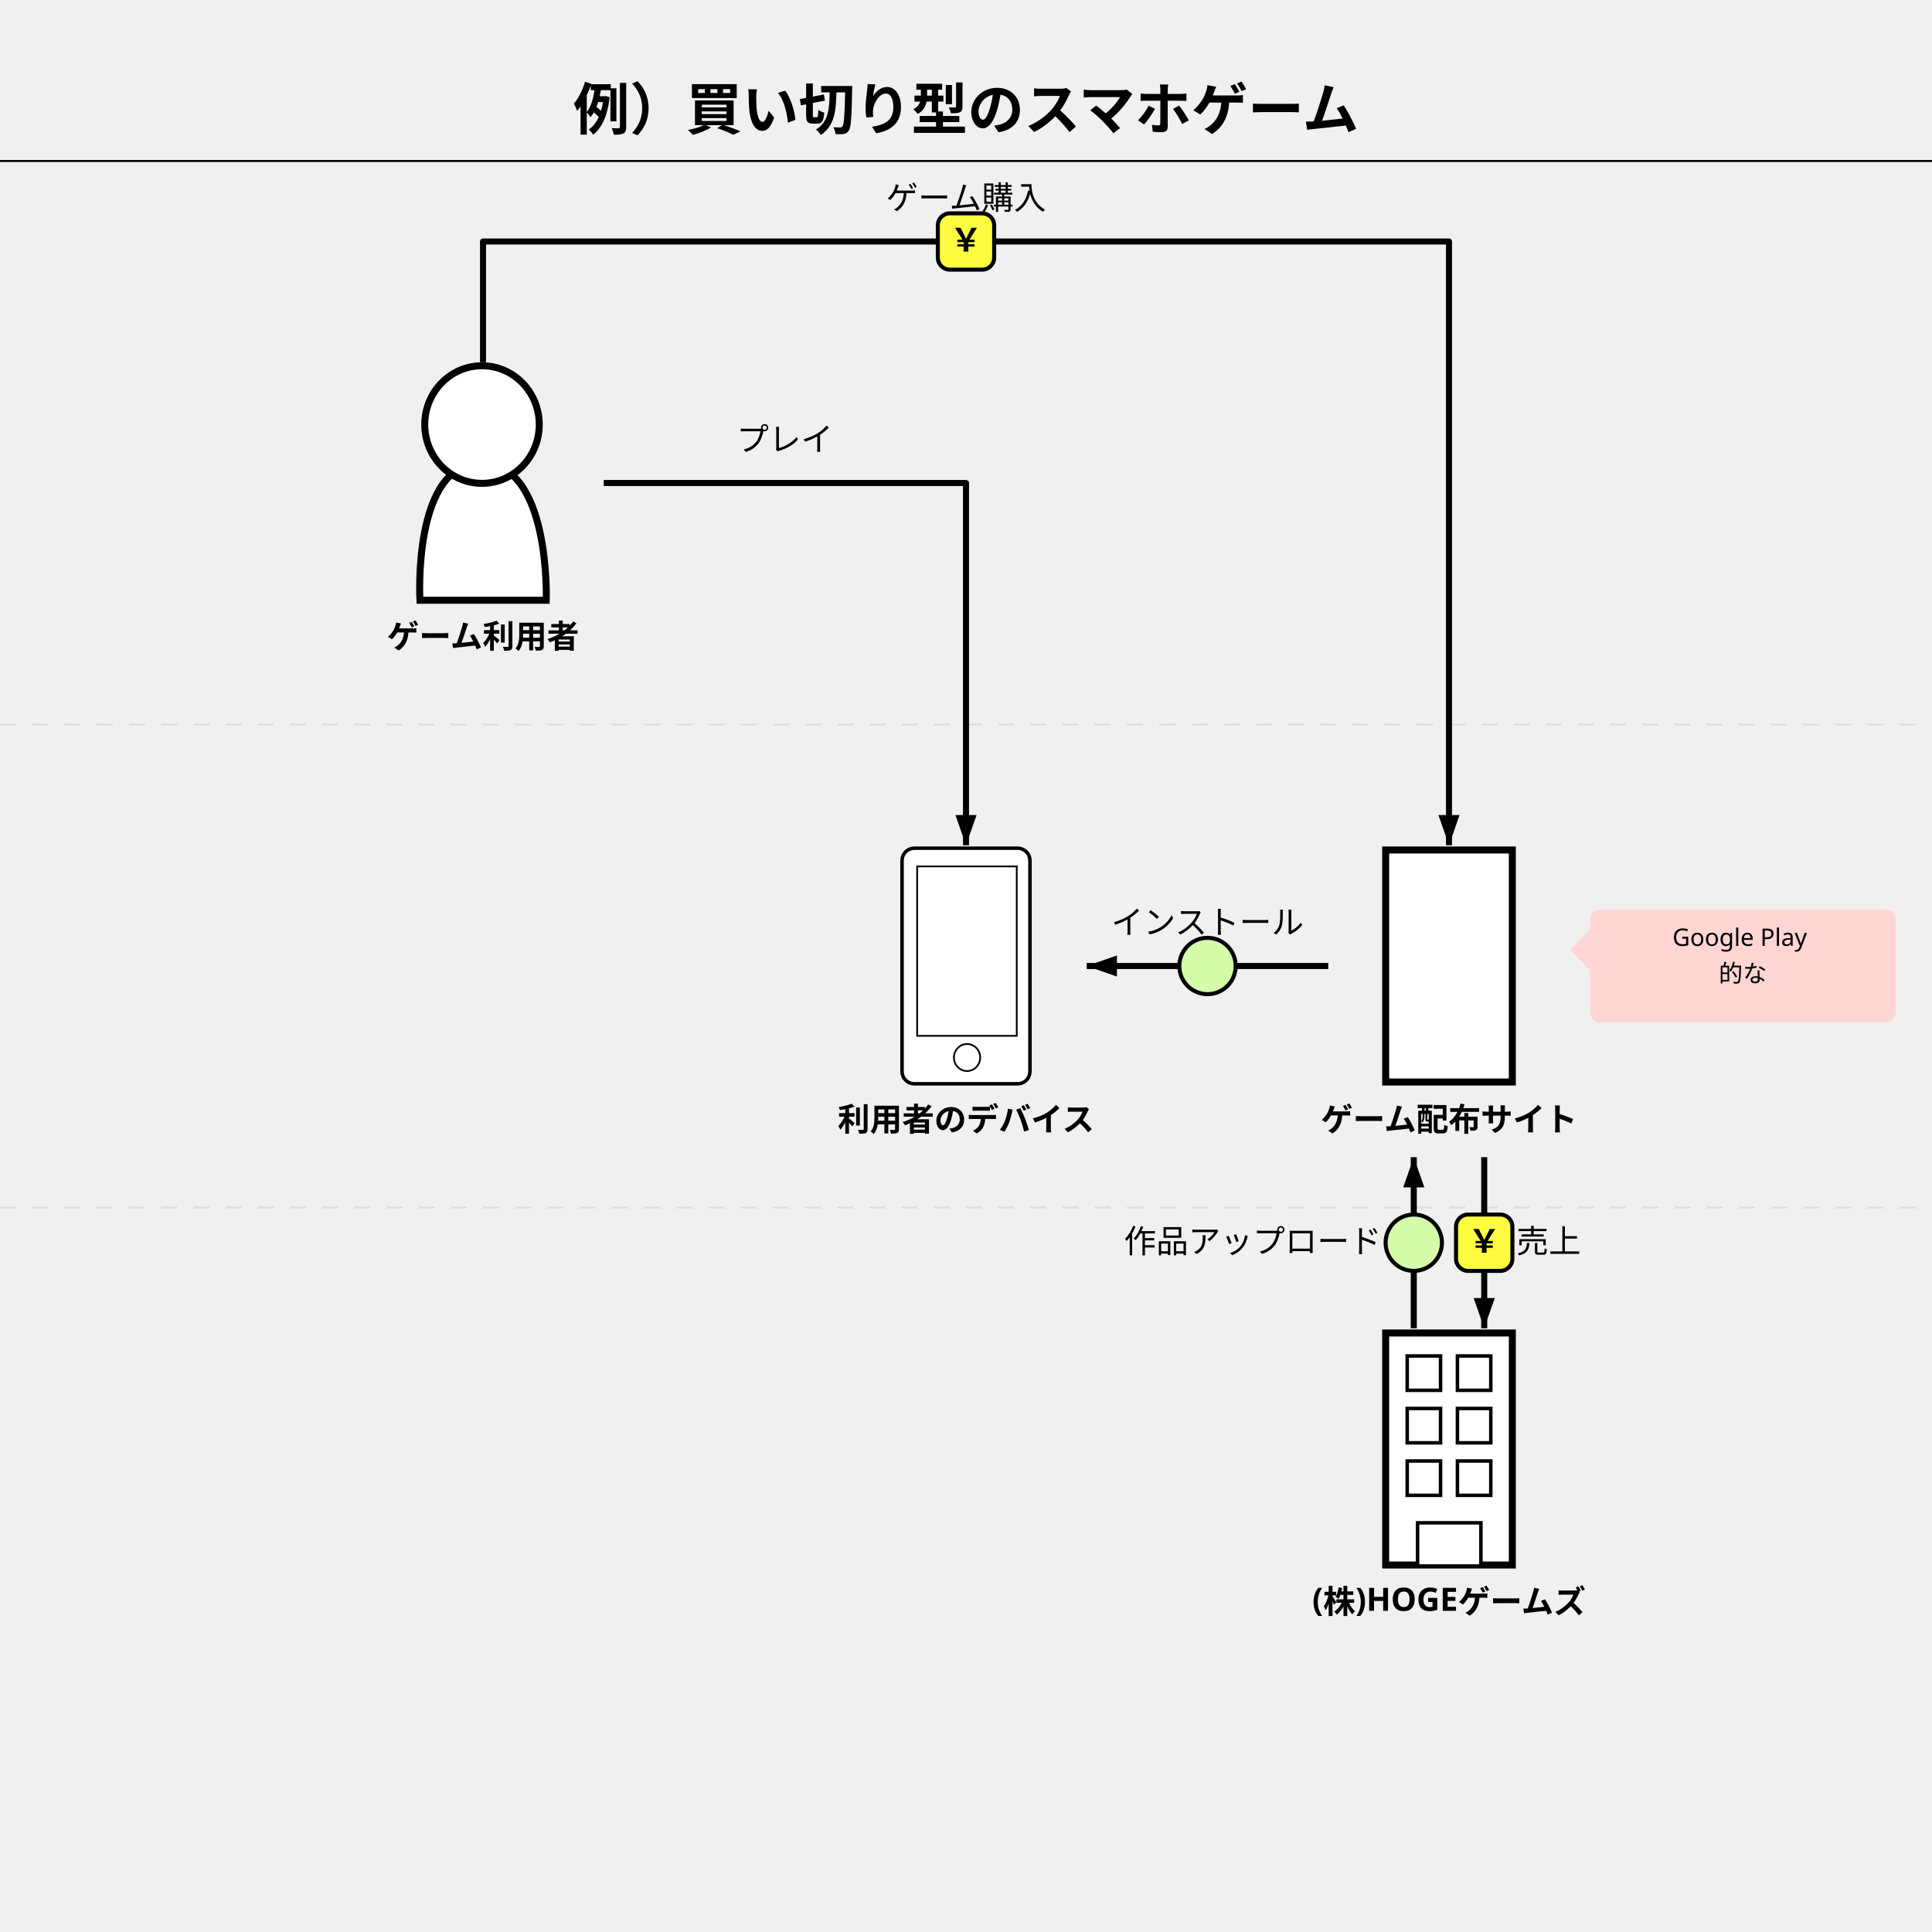
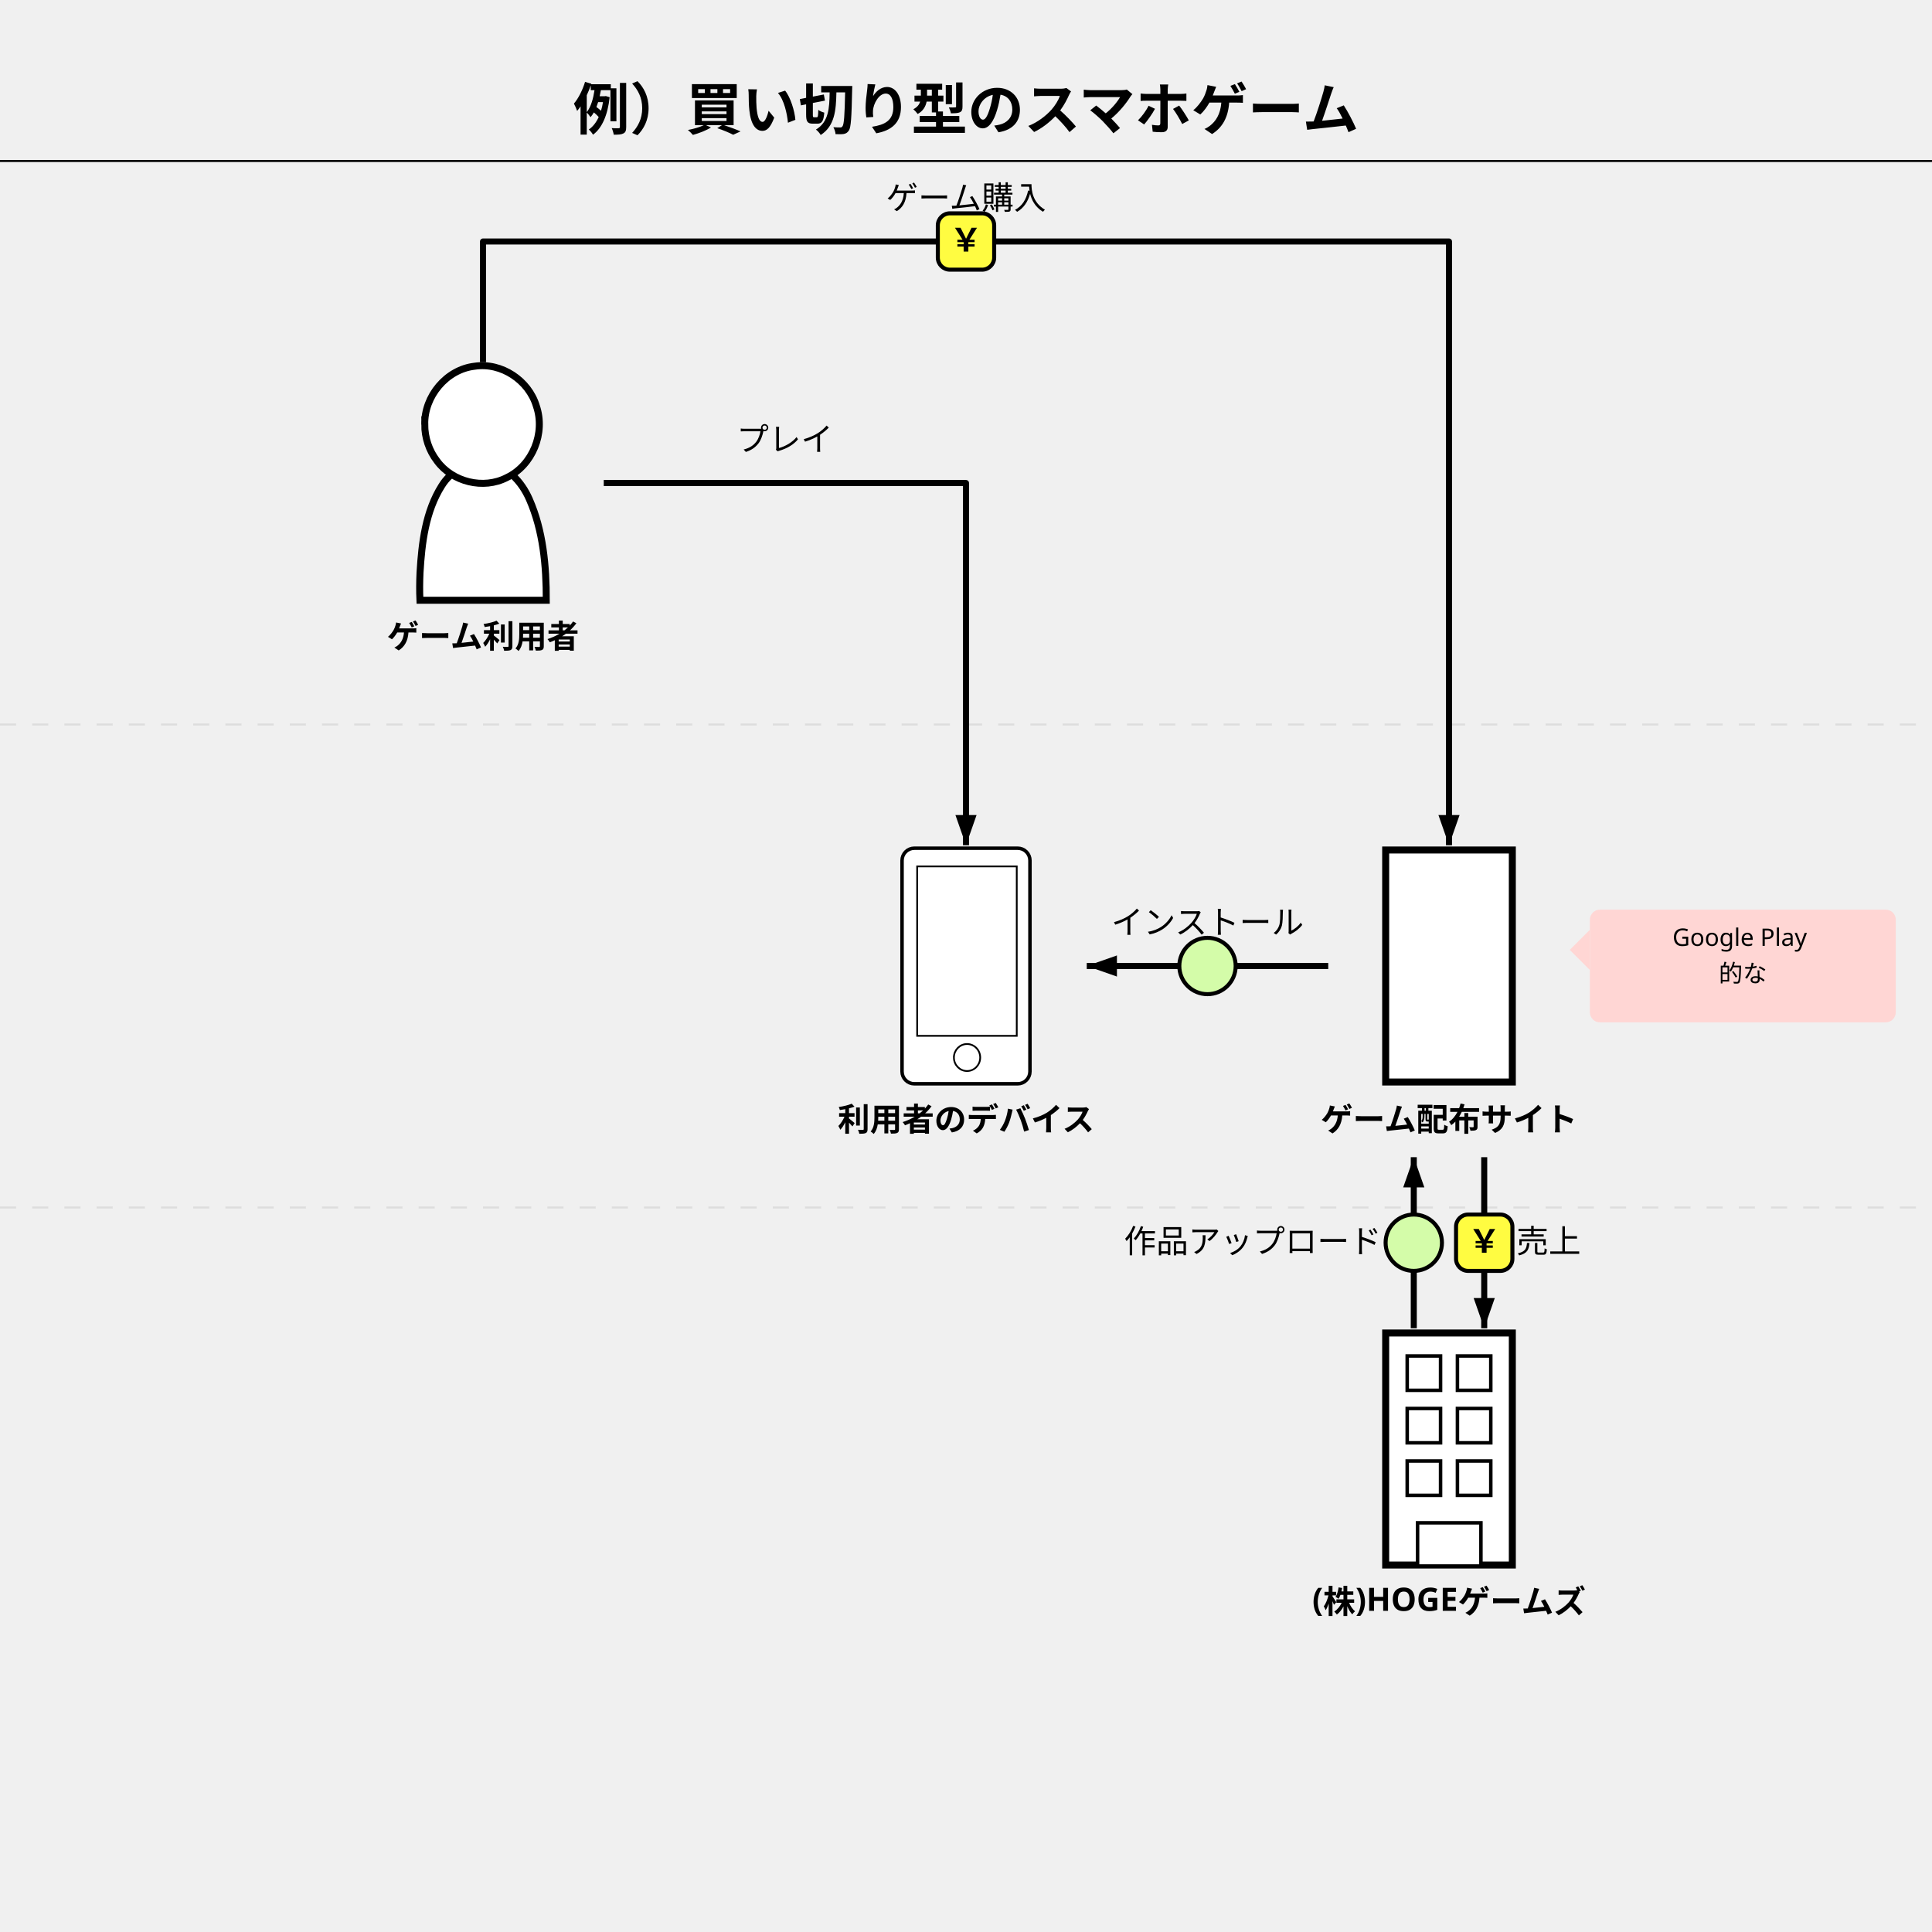
<svg xmlns="http://www.w3.org/2000/svg" version="1.1" viewBox="0.0 0.0 960.0 960.0" width="960" height="960">
  <text x="480.0" y="40" font-size="28" font-family="sans-serif" font-weight="bold" fill="#000000" text-anchor="middle" dominant-baseline="hanging">例）買い切り型のスマホゲーム</text>
  <line x1="0" y1="80" x2="960.0" y2="80" stroke="#000000" stroke-width="1" />
  <defs>
    <marker id="marker_object" markerWidth="5" markerHeight="3.5" refX="5" refY="1.75" orient="auto" markerUnits="strokeWidth">
      <path d="M 0,0 L 5,1.75 L 0,3.5 Z" fill="#000000" />
    </marker>
    <marker id="marker_money" markerWidth="5" markerHeight="3.5" refX="5" refY="1.75" orient="auto" markerUnits="strokeWidth">
      <path d="M 0,0 L 5,1.75 L 0,3.5 Z" fill="#000000" />
    </marker>
    <marker id="marker_information" markerWidth="5" markerHeight="3.5" refX="5" refY="1.75" orient="auto" markerUnits="strokeWidth">
      <path d="M 0,0 L 5,1.75 L 0,3.5 Z" fill="#000000" />
    </marker>
    <marker id="marker_other" markerWidth="5" markerHeight="3.5" refX="5" refY="1.75" orient="auto" markerUnits="strokeWidth">
      <path d="M 0,0 L 5,1.75 L 0,3.5 Z" fill="#000000" />
    </marker>
  </defs>
  <g id="grid_lines">
    <line x1="0" y1="360.0" x2="960.0" y2="360.0" stroke="#dddddd" stroke-width="1" stroke-dasharray="8,8" />
    <line x1="0" y1="600.0" x2="960.0" y2="600.0" stroke="#dddddd" stroke-width="1" stroke-dasharray="8,8" />
  </g>
  <g id="entities">
    <g id="entity_0" data-bizgram-object="entity" data-bizgram-type="user" data-bizgram-name="ゲーム利用者" data-bizgram-position="0">
      <g transform="translate(180.0, 180.0)">
        <g transform="translate(26.79084, 0.0)">
          <g transform="scale(3.282149, 3.282149)">
            <g transform="translate(-94.88189,-130.2193)">
              <g id="g1824">
-                 <path style="fill:none;stroke:none;stroke-width:0.998;stroke-linecap:round;stroke-linejoin:round" d="M 94.916,148.5 V 130.478 H 105 115.084 V 148.5 166.522 H 105 94.916 Z" id="path1111" />
+                 <path style="fill:none;stroke:none;stroke-width:0.998;stroke-linecap:round;stroke-linejoin:round" d="m 94.916,148.5 c 0,-6.007 0,-12.015 0,-18.022 6.723,0 13.446,0 20.169,0 0,12.015 0,24.029 0,36.044 -6.723,0 -13.446,0 -20.169,0 0,-6.007 0,-12.015 0,-18.022 z" id="path1111" />
                <g id="g1700" transform="translate(73.28155,-29.02709)">
-                   <path fill="#ffffff" d="m 22.17,195.279 h 19.128 c 0,0 0.679,-20.77 -9.815,-20.77 -10.494,0 -9.313,20.77 -9.313,20.77 z" fill-rule="evenodd" id="path87" style="fill:none;stroke-width:0.265" />
-                   <path stroke="#000000" stroke-width="1.058" stroke-miterlimit="400" stroke-linecap="butt" d="m 22.17,195.279 h 19.128 c 0,0 0.679,-20.77 -9.815,-20.77 -10.494,0 -9.313,20.77 -9.313,20.77 z" fill-rule="evenodd" id="path89" style="fill:#ffffff" />
-                   <path fill="#ffffff" d="m 22.9,168.679 c 0,-4.917 3.881,-8.903 8.668,-8.903 2.299,0 4.504,0.938 6.129,2.608 1.626,1.67 2.539,3.934 2.539,6.295 0,4.917 -3.881,8.903 -8.668,8.903 -4.787,0 -8.668,-3.986 -8.668,-8.903 z" fill-rule="evenodd" id="path91" style="fill:none;stroke-width:0.265" />
-                   <path stroke="#000000" stroke-width="1.058" stroke-miterlimit="400" stroke-linecap="butt" d="m 22.9,168.679 c 0,-4.917 3.881,-8.903 8.668,-8.903 2.299,0 4.504,0.938 6.129,2.608 1.626,1.67 2.539,3.934 2.539,6.295 0,4.917 -3.881,8.903 -8.668,8.903 -4.787,0 -8.668,-3.986 -8.668,-8.903 z" fill-rule="evenodd" id="path93" style="fill:#ffffff" />
+                   <path fill="#ffffff" d="m 22.17,195.279 c 6.376,0 12.752,0 19.128,0 0.009,-5.183 -0.461,-10.52 -2.572,-15.313 -1.171,-2.665 -3.45,-5.2 -6.523,-5.423 -2.684,-0.347 -5.334,1.131 -6.729,3.396 -2.462,3.897 -3.021,8.629 -3.29,13.137 -0.062,1.4 -0.078,2.803 -0.014,4.203 z" fill-rule="evenodd" id="path87" style="fill:none;stroke-width:0.265" />
+                   <path stroke="#000000" stroke-width="1.058" stroke-miterlimit="400" stroke-linecap="butt" d="m 22.17,195.279 c 6.376,0 12.752,0 19.128,0 0.009,-5.183 -0.461,-10.52 -2.572,-15.313 -1.171,-2.665 -3.45,-5.2 -6.523,-5.423 -2.684,-0.347 -5.334,1.131 -6.729,3.396 -2.462,3.897 -3.021,8.629 -3.29,13.137 -0.062,1.4 -0.078,2.803 -0.014,4.203 z" fill-rule="evenodd" id="path89" style="fill:#ffffff" />
+                   <path fill="#ffffff" d="m 22.9,168.679 c -0.099,-4.273 3.279,-8.347 7.564,-8.832 4.047,-0.61 8.173,2.144 9.334,6.035 1.398,4.063 -0.567,8.968 -4.472,10.822 -3.542,1.84 -8.234,0.685 -10.578,-2.529 -1.202,-1.562 -1.855,-3.527 -1.849,-5.497 z" fill-rule="evenodd" id="path91" style="fill:none;stroke-width:0.265" />
+                   <path stroke="#000000" stroke-width="1.058" stroke-miterlimit="400" stroke-linecap="butt" d="m 22.9,168.679 c -0.099,-4.273 3.279,-8.347 7.564,-8.832 4.047,-0.61 8.173,2.144 9.334,6.035 1.398,4.063 -0.567,8.968 -4.472,10.822 -3.542,1.84 -8.234,0.685 -10.578,-2.529 -1.202,-1.562 -1.855,-3.527 -1.849,-5.497 z" fill-rule="evenodd" id="path93" style="fill:#ffffff" />
                </g>
              </g>
            </g>
          </g>
        </g>
      </g>
      <text x="240.0" y="308.0" font-size="16" font-family="sans-serif" font-weight="bold" text-anchor="middle" dominant-baseline="text-before-edge" fill="#000000">
        <tspan x="240.0" dy="0">ゲーム利用者</tspan>
      </text>
    </g>
    <g id="entity_1" data-bizgram-object="entity" data-bizgram-type="smartphone" data-bizgram-name="利用者のデバイス" data-bizgram-position="4">
      <g transform="translate(420.0, 420.0)">
        <g transform="translate(26.79084, 0.0)">
          <g transform="scale(3.282149, 3.282149)">
            <g transform="translate(-94.88189,-130.2193)">
              <path style="fill:none;stroke:none;stroke-width:0.998;stroke-linecap:round;stroke-linejoin:round" d="M 94.916,148.5 V 130.478 H 105 115.084 V 148.5 166.522 H 105 94.916 Z" id="path1111" />
              <g id="g27996" transform="translate(30.76236,-5.908436)">
                <path stroke="#000000" stroke-width="1.058" stroke-miterlimit="400" stroke-linecap="butt" d="m 64.821,138.434 c 0,-0.881 0.714,-1.595 1.595,-1.595 h 15.645 c 0.423,0 0.829,0.168 1.128,0.467 0.299,0.299 0.467,0.705 0.467,1.128 v 31.948 c 0,0.881 -0.714,1.595 -1.595,1.595 H 66.415 c -0.881,0 -1.595,-0.714 -1.595,-1.595 z" fill-rule="evenodd" id="path97" />
                <path fill="#ffffff" d="m 64.821,138.434 c 0,-0.881 0.714,-1.595 1.595,-1.595 h 15.645 c 0.423,0 0.829,0.168 1.128,0.467 0.299,0.299 0.467,0.705 0.467,1.128 v 31.948 c 0,0.881 -0.714,1.595 -1.595,1.595 H 66.415 c -0.881,0 -1.595,-0.714 -1.595,-1.595 z" fill-rule="evenodd" id="path95" style="stroke-width:0.265" />
                <path stroke="#000000" stroke-width="0.529" stroke-miterlimit="400" stroke-linecap="butt" d="m 66.976,139.462 h 14.812 v 25.387 H 66.976 Z" fill-rule="evenodd" id="path101" />
                <path fill="#ffffff" d="m 66.976,139.462 h 14.812 v 25.387 H 66.976 Z" fill-rule="evenodd" id="path99" style="stroke-width:0.265" />
                <path stroke="#000000" stroke-width="0.529" stroke-miterlimit="400" stroke-linecap="butt" d="m 72.539,168.264 c 0,-1.056 0.832,-1.912 1.859,-1.912 0.493,0 0.966,0.201 1.314,0.56 0.349,0.359 0.544,0.845 0.544,1.352 0,1.056 -0.832,1.912 -1.859,1.912 -1.027,0 -1.859,-0.856 -1.859,-1.912 z" fill-rule="evenodd" id="path105" />
                <path fill="#ffffff" d="m 72.539,168.264 c 0,-1.056 0.832,-1.912 1.859,-1.912 0.493,0 0.966,0.201 1.314,0.56 0.349,0.359 0.544,0.845 0.544,1.352 0,1.056 -0.832,1.912 -1.859,1.912 -1.027,0 -1.859,-0.856 -1.859,-1.912 z" fill-rule="evenodd" id="path103" style="stroke-width:0.265" />
              </g>
            </g>
          </g>
        </g>
      </g>
      <text x="480.0" y="548.0" font-size="16" font-family="sans-serif" font-weight="bold" text-anchor="middle" dominant-baseline="text-before-edge" fill="#000000">
        <tspan x="480.0" dy="0">利用者のデバイス</tspan>
      </text>
    </g>
    <g id="entity_2" data-bizgram-object="entity" data-bizgram-type="other" data-bizgram-name="ゲーム配布サイト" data-bizgram-position="5">
      <g transform="translate(660.0, 420.0)">
        <g transform="translate(26.79084, 0.0)">
          <g transform="scale(3.282149, 3.282149)">
            <g transform="translate(-94.88189,-130.2193)">
              <g id="g28630" transform="translate(23.62609,12.61326)">
                <g id="g21284" transform="matrix(0.2645833,0,0,0.2645833,-235.9493,79.86293)" style="fill:#ffffff">
                  <path fill="#000000" fill-opacity="0" d="m 1163.096,145.366 h 72.472 v 132.756 h -72.472 z" fill-rule="evenodd" id="path37" style="fill:#ffffff" />
                  <path stroke="#000000" stroke-width="4" stroke-miterlimit="400" stroke-linecap="butt" d="m 1163.096,145.366 h 72.472 v 132.756 h -72.472 z" fill-rule="evenodd" id="path39" style="fill:#ffffff" />
                </g>
              </g>
            </g>
          </g>
        </g>
      </g>
      <text x="720.0" y="548.0" font-size="16" font-family="sans-serif" font-weight="bold" text-anchor="middle" dominant-baseline="text-before-edge" fill="#000000">
        <tspan x="720.0" dy="0">ゲーム配布サイト</tspan>
      </text>
    </g>
    <g id="entity_3" data-bizgram-object="entity" data-bizgram-type="company" data-bizgram-name="(株)HOGEゲームズ" data-bizgram-position="8">
      <g transform="translate(660.0, 660.0)">
        <g transform="translate(26.79084, 0.0)">
          <g transform="scale(3.282149, 3.282149)">
            <g transform="translate(-94.88189,-130.2193)">
              <path style="fill:none;stroke:none;stroke-width:0.998;stroke-linecap:round;stroke-linejoin:round" d="M 94.916,148.5 V 130.478 H 105 115.084 V 148.5 166.522 H 105 94.916 Z" id="path1111" />
              <g id="g2207" transform="translate(88.33292,-53.07004)">
                <path fill="#ffffff" d="M 7.08,184.008 H 26.255 v 35.125 H 7.08 Z" fill-rule="evenodd" id="path413" style="fill:#ffffff;stroke:#000000;stroke-width:0.265" />
                <path stroke="#000000" stroke-width="1.058" stroke-miterlimit="400" stroke-linecap="butt" d="M 7.08,184.008 H 26.255 v 35.125 H 7.08 Z" fill-rule="evenodd" id="path415" style="fill:#ffffff;stroke:#000000" />
                <path fill="#ffffff" d="m 10.339,187.485 h 5.05 v 5.2 h -5.05 z" fill-rule="evenodd" id="path417" style="fill:#ffffff;stroke:#000000;stroke-width:0.265" />
                <path stroke="#000000" stroke-width="0.529" stroke-miterlimit="400" stroke-linecap="butt" d="m 10.339,187.485 h 5.05 v 5.2 h -5.05 z" fill-rule="evenodd" id="path419" style="fill:#ffffff;stroke:#000000" />
                <path fill="#ffffff" d="m 17.944,187.485 h 5.05 v 5.2 h -5.05 z" fill-rule="evenodd" id="path421" style="fill:#ffffff;stroke:#000000;stroke-width:0.265" />
                <path stroke="#000000" stroke-width="0.529" stroke-miterlimit="400" stroke-linecap="butt" d="m 17.944,187.485 h 5.05 v 5.2 h -5.05 z" fill-rule="evenodd" id="path423" style="fill:#ffffff;stroke:#000000" />
                <path fill="#ffffff" d="m 10.339,195.435 h 5.05 v 5.2 h -5.05 z" fill-rule="evenodd" id="path425" style="fill:#ffffff;stroke:#000000;stroke-width:0.265" />
                <path stroke="#000000" stroke-width="0.529" stroke-miterlimit="400" stroke-linecap="butt" d="m 10.339,195.435 h 5.05 v 5.2 h -5.05 z" fill-rule="evenodd" id="path427" style="fill:#ffffff;stroke:#000000" />
                <path fill="#ffffff" d="m 17.944,195.435 h 5.05 v 5.2 h -5.05 z" fill-rule="evenodd" id="path429" style="fill:#ffffff;stroke:#000000;stroke-width:0.265" />
                <path stroke="#000000" stroke-width="0.529" stroke-miterlimit="400" stroke-linecap="butt" d="m 17.944,195.435 h 5.05 v 5.2 h -5.05 z" fill-rule="evenodd" id="path431" style="fill:#ffffff;stroke:#000000" />
                <path fill="#ffffff" d="m 10.339,203.386 h 5.05 v 5.2 h -5.05 z" fill-rule="evenodd" id="path433" style="fill:#ffffff;stroke:#000000;stroke-width:0.265" />
                <path stroke="#000000" stroke-width="0.529" stroke-miterlimit="400" stroke-linecap="butt" d="m 10.339,203.386 h 5.05 v 5.2 h -5.05 z" fill-rule="evenodd" id="path435" style="fill:#ffffff;stroke:#000000" />
                <path fill="#ffffff" d="m 17.944,203.386 h 5.05 v 5.2 h -5.05 z" fill-rule="evenodd" id="path437" style="fill:#ffffff;stroke:#000000;stroke-width:0.265" />
                <path stroke="#000000" stroke-width="0.529" stroke-miterlimit="400" stroke-linecap="butt" d="m 17.944,203.386 h 5.05 v 5.2 h -5.05 z" fill-rule="evenodd" id="path439" style="fill:#ffffff;stroke:#000000" />
                <path fill="#000000" fill-opacity="0" d="M 11.908,212.744 H 21.5 v 6.542 h -9.592 z" fill-rule="evenodd" id="path441" style="fill:#ffffff;stroke:#000000;stroke-width:0.265" />
                <path stroke="#000000" stroke-width="0.529" stroke-miterlimit="400" stroke-linecap="butt" d="M 11.908,212.744 H 21.5 v 6.542 h -9.592 z" fill-rule="evenodd" id="path443" style="fill:#ffffff;stroke:#000000" />
              </g>
            </g>
          </g>
        </g>
      </g>
      <text x="720.0" y="788.0" font-size="16" font-family="sans-serif" font-weight="bold" text-anchor="middle" dominant-baseline="text-before-edge" fill="#000000">
        <tspan x="720.0" dy="0">(株)HOGEゲームズ</tspan>
      </text>
    </g>
  </g>
  <g id="arrows">
    <g id="arrow_4" data-bizgram-object="arrow" data-bizgram-type="money" data-bizgram-name="ゲーム購入" data-bizgram-from="entity_0" data-bizgram-to="entity_2">
      <path d="M 240.0,180.0 L 240.0,120.0 L 720.0,120.0 L 720.0,420.0" stroke="#000000" stroke-width="3" fill="none" stroke-linejoin="round" marker-end="url(#marker_money)" />
      <text x="480.0" y="104.0" font-size="16" font-family="sans-serif" fill="#000000" text-anchor="middle">
        <tspan x="480.0" dy="0">ゲーム購入</tspan>
      </text>
      <rect x="466.0" y="106.0" rx="6" ry="6" width="28" height="28" fill="#fffc41" stroke="#000000" stroke-width="2" />
      <text x="480.0" y="125.0" font-size="16" font-family="sans-serif" font-weight="bold" fill="#000000" text-anchor="middle">￥</text>
    </g>
    <g id="arrow_5" data-bizgram-object="arrow" data-bizgram-type="object" data-bizgram-name="インストール" data-bizgram-from="entity_2" data-bizgram-to="entity_1">
      <path d="M 660.0,480.0 L 540.0,480.0" stroke="#000000" stroke-width="3" fill="none" stroke-linejoin="round" marker-end="url(#marker_object)" />
      <text x="600.0" y="464.0" font-size="16" font-family="sans-serif" fill="#000000" text-anchor="middle">
        <tspan x="600.0" dy="0">インストール</tspan>
      </text>
      <circle cx="600.0" cy="480.0" r="14" fill="#d4fca9" stroke="#000000" stroke-width="2" />
    </g>
    <g id="arrow_6" data-bizgram-object="arrow" data-bizgram-type="other" data-bizgram-name="プレイ" data-bizgram-from="entity_0" data-bizgram-to="entity_1">
      <path d="M 300.0,240.0 L 480.0,240.0 L 480.0,420.0" stroke="#000000" stroke-width="3" fill="none" stroke-linejoin="round" marker-end="url(#marker_other)" />
      <text x="390.0" y="224.0" font-size="16" font-family="sans-serif" fill="#000000" text-anchor="middle">
        <tspan x="390.0" dy="0">プレイ</tspan>
      </text>
    </g>
    <g id="arrow_7" data-bizgram-object="arrow" data-bizgram-type="object" data-bizgram-name="作品アップロード" data-bizgram-from="entity_3" data-bizgram-to="entity_2">
      <path d="M 702.5,660.0 L 702.5,575.0" stroke="#000000" stroke-width="3" fill="none" stroke-linejoin="round" marker-end="url(#marker_object)" />
      <text x="686.5" y="622.5" font-size="16" font-family="sans-serif" fill="#000000" text-anchor="end">
        <tspan x="686.5" dy="0">作品アップロード</tspan>
      </text>
      <circle cx="702.5" cy="617.5" r="14" fill="#d4fca9" stroke="#000000" stroke-width="2" />
    </g>
    <g id="arrow_8" data-bizgram-object="arrow" data-bizgram-type="money" data-bizgram-name="売上" data-bizgram-from="entity_2" data-bizgram-to="entity_3">
      <path d="M 737.5,575.0 L 737.5,660.0" stroke="#000000" stroke-width="3" fill="none" stroke-linejoin="round" marker-end="url(#marker_money)" />
      <text x="753.5" y="622.5" font-size="16" font-family="sans-serif" fill="#000000" text-anchor="start">
        <tspan x="753.5" dy="0">売上</tspan>
      </text>
      <rect x="723.5" y="603.5" rx="6" ry="6" width="28" height="28" fill="#fffc41" stroke="#000000" stroke-width="2" />
      <text x="737.5" y="622.5" font-size="16" font-family="sans-serif" font-weight="bold" fill="#000000" text-anchor="middle">￥</text>
    </g>
  </g>
  <g id="comments">
    <g id="comment_9">
      <rect x="790.0" y="452.0" width="152" height="56" rx="5" ry="5" fill="#ffd6d4" stroke="none" />
      <polygon points="790.0,462.0 780.0,472.0 790.0,482.0" fill="#ffd6d4" />
      <text x="866.0" y="470.0" font-size="12" font-family="sans-serif" text-anchor="middle" fill="#000000">
        <tspan x="866.0" dy="0">Google Play</tspan>
        <tspan x="866.0" dy="18">的な</tspan>
      </text>
    </g>
  </g>
</svg>
